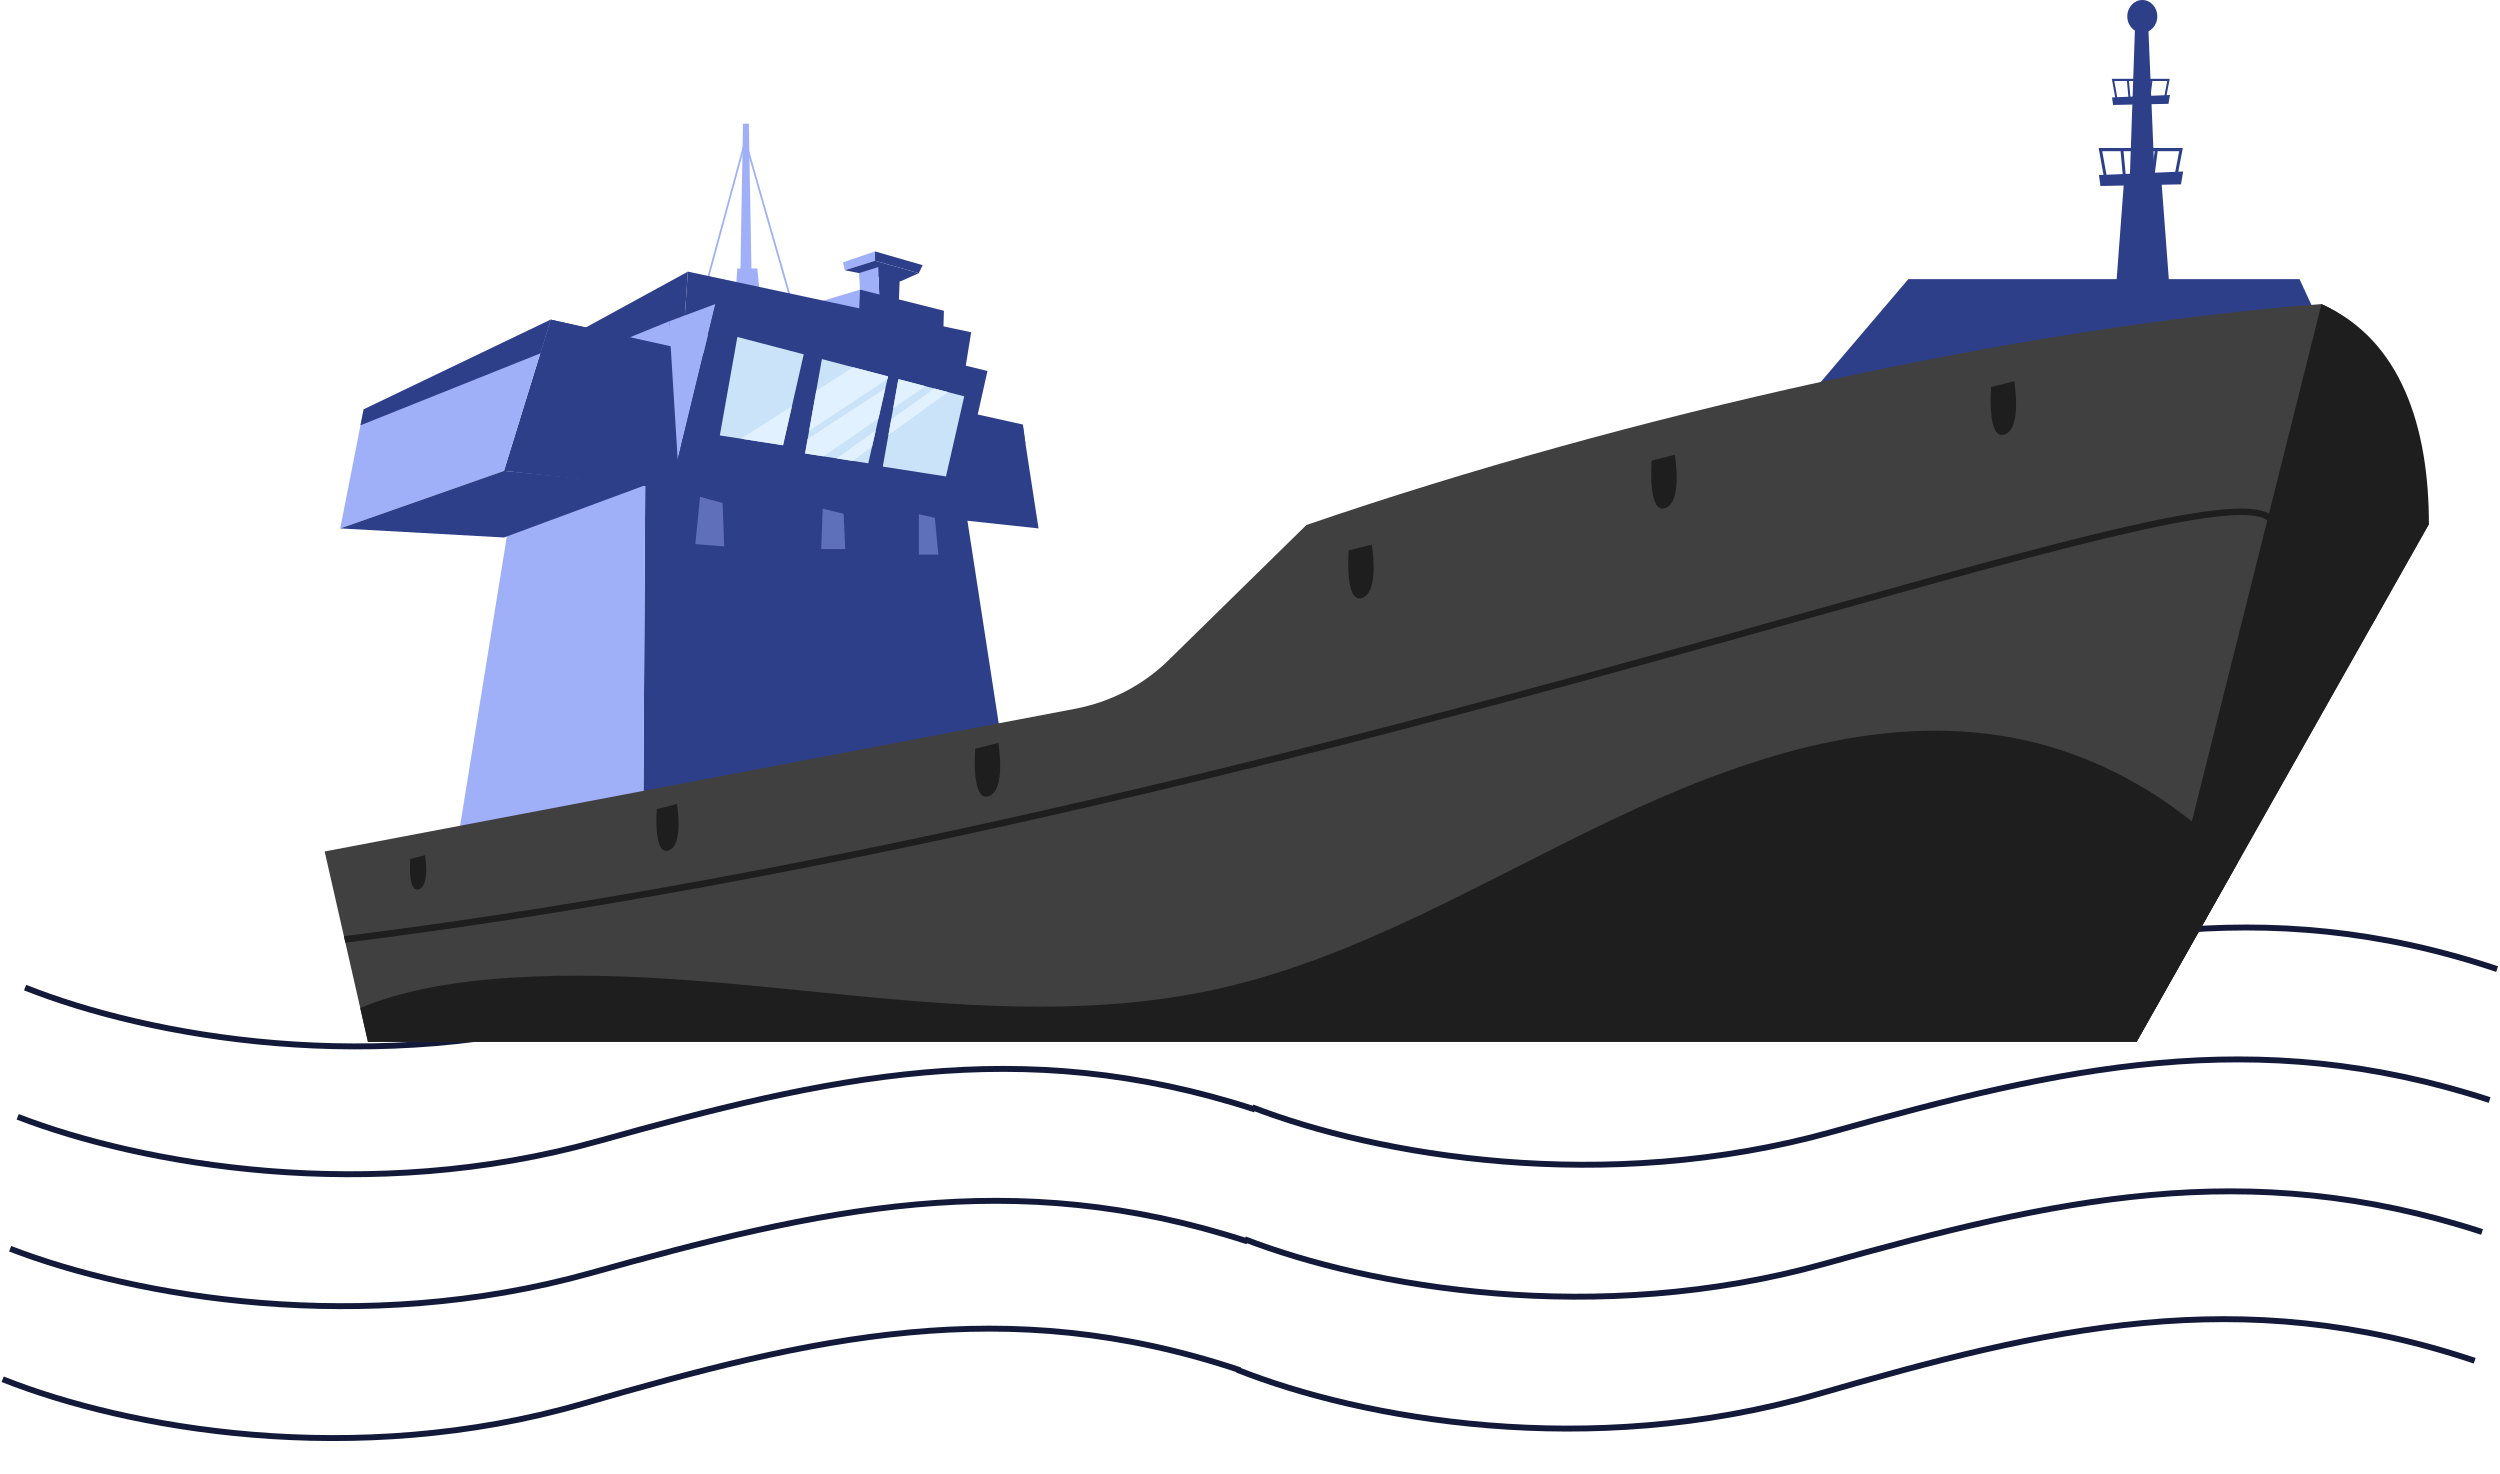
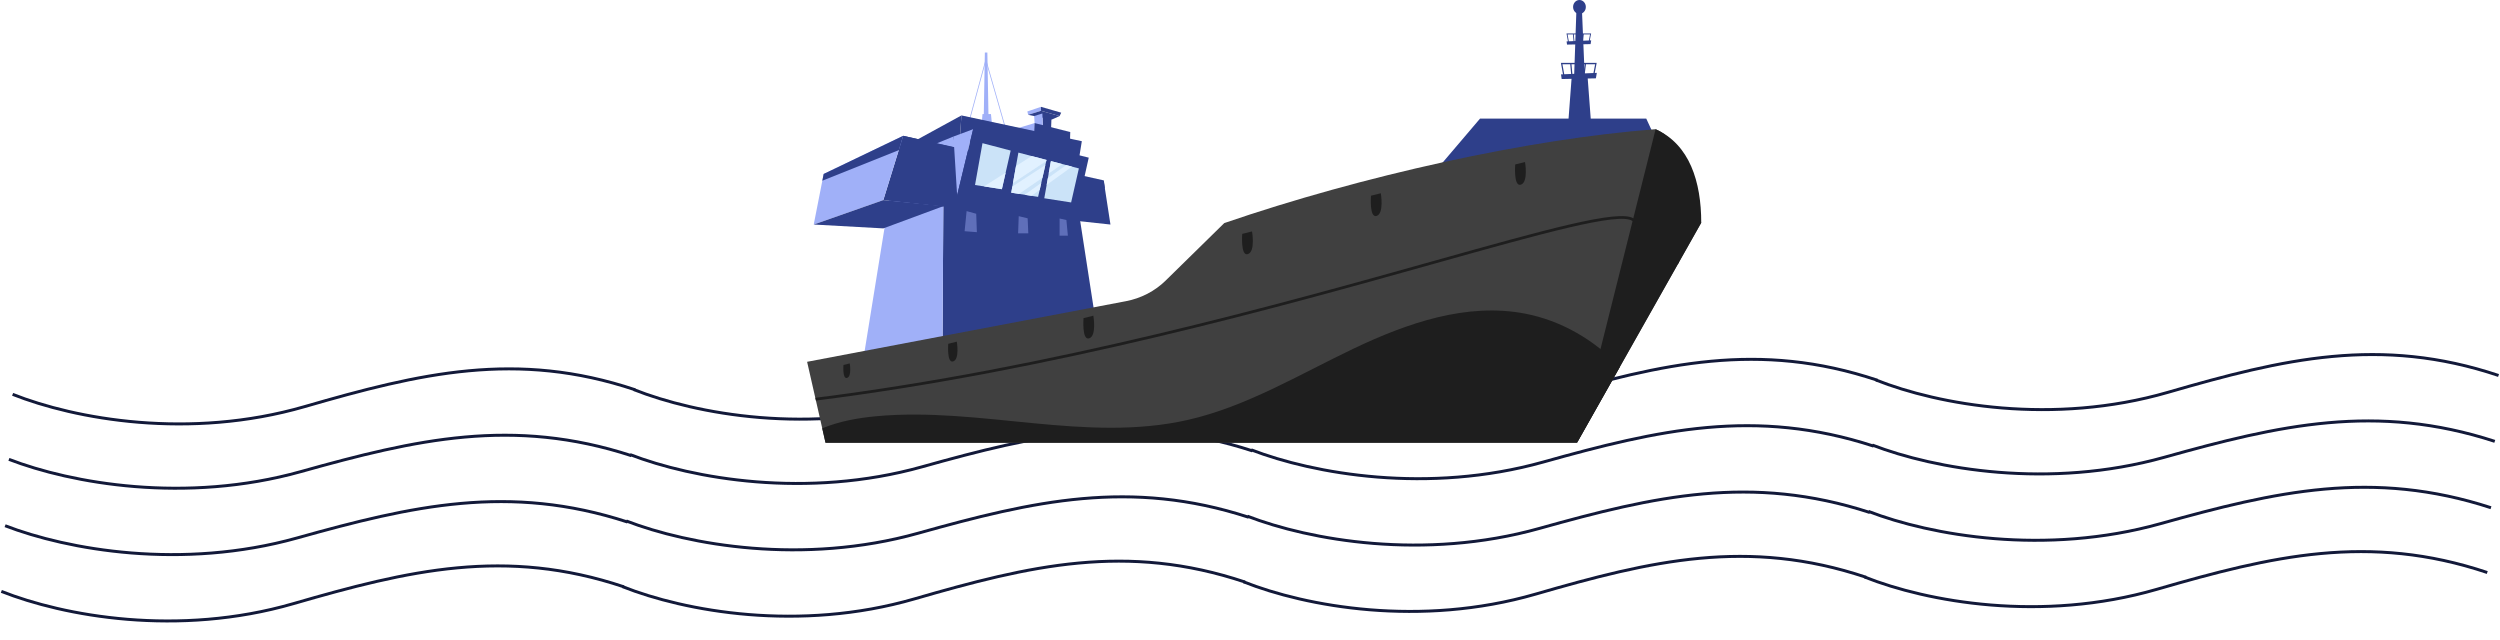
- <svg xmlns="http://www.w3.org/2000/svg" width="1055" height="622" viewBox="0 0 1055 622" fill="none">
-   <path d="M10.593 416.764C62.832 437.495 158.787 455.089 255.506 427.074C352.225 399.058 433.369 379.669 532.783 412.952" stroke="#121939" stroke-width="2.5" />
-   <path d="M7.469 471.293C59.74 491.459 155.719 508.634 252.383 481.579C349.047 454.524 430.153 435.817 529.617 468.212" stroke="#121939" stroke-width="2.5" />
-   <path d="M4.28 526.966C56.552 547.131 152.531 564.307 249.195 537.252C345.859 510.197 426.964 491.49 526.429 523.885" stroke="#121939" stroke-width="2.5" />
-   <path d="M1.125 582.043C53.364 602.774 149.319 620.368 246.038 592.352C342.757 564.336 423.902 544.947 523.315 578.231" stroke="#121939" stroke-width="2.5" />
-   <path d="M531.593 412.764C583.832 433.495 679.787 451.089 776.506 423.074C873.225 395.058 954.369 375.669 1053.78 408.952" stroke="#121939" stroke-width="2.5" />
-   <path d="M528.469 467.293C580.74 487.459 676.719 504.634 773.383 477.579C870.047 450.524 951.153 431.817 1050.62 464.212" stroke="#121939" stroke-width="2.5" />
-   <path d="M525.28 522.966C577.552 543.131 673.531 560.307 770.195 533.252C866.859 506.197 947.964 487.49 1047.43 519.885" stroke="#121939" stroke-width="2.5" />
-   <path d="M522.125 578.043C574.364 598.774 670.319 616.368 767.038 588.352C863.757 560.336 944.902 540.947 1044.32 574.231" stroke="#121939" stroke-width="2.5" />
-   <path d="M890.888 149.043L896.397 75.605L912.165 76.785L917.209 144.049L890.888 149.043Z" fill="#2E3F8A" />
-   <path d="M898.252 90.445L900.958 11.778H906.6L909.847 89.433L898.252 90.445Z" fill="#2E3F8A" />
-   <path d="M904.049 13.818C907.547 13.818 910.383 10.725 910.383 6.909C910.383 3.093 907.547 0 904.049 0C900.551 0 897.715 3.093 897.715 6.909C897.715 10.725 900.551 13.818 904.049 13.818Z" fill="#2E3F8A" />
-   <path d="M919.229 72.459L921.153 62.451H885.631L887.675 73.793L885.753 73.873L886.387 78.495L920.386 77.801L921.286 72.371L919.229 72.459ZM917.946 72.514L909.367 72.877L910.529 63.81H919.619L917.946 72.514ZM897.023 73.399L896.13 63.81H909.274L908.104 72.931L897.023 73.399ZM887.144 63.81H894.879L895.778 73.451L888.934 73.74L887.144 63.81Z" fill="#2E3F8A" />
-   <path d="M914.304 40.142L915.628 33.258H891.197L892.603 41.059L891.281 41.115L891.718 44.293L915.1 43.817L915.72 40.082L914.304 40.142ZM913.422 40.179L907.522 40.429L908.321 34.193H914.573L913.422 40.179ZM899.033 40.787L898.418 34.192H907.457L906.653 40.466L899.033 40.787ZM892.238 34.192H897.557L898.176 40.824L893.468 41.023L892.238 34.192Z" fill="#2E3F8A" />
-   <path d="M355.729 110.694L356.525 114.049L369.264 110.023V106.093L355.729 110.694Z" fill="#A0B0F8" />
-   <path d="M356.524 114.049L379.964 118.745L387.715 115.295L369.264 110.023L356.524 114.049Z" fill="#2E3F8A" />
-   <path d="M369.264 106.093L389.355 111.908L387.715 115.295L369.264 110.023V106.093Z" fill="#2E3F8A" />
-   <path d="M370.633 112.705L371.156 128L379.237 129.343L379.75 115.704L370.633 112.705Z" fill="#2E3F8A" />
-   <path d="M370.633 112.705L362.495 115.245L363.138 125.708L371.156 128L370.633 112.705Z" fill="#A0B0F8" />
-   <path d="M326.068 133.302L362.938 122.222L363.675 146.197L329.011 144.594L326.068 133.302Z" fill="#A0B0F8" />
-   <path d="M362.938 122.222L398.333 131.145L397.738 151.135L361.922 145.766L362.938 122.222Z" fill="#2E3F8A" />
-   <path d="M307.654 160.078L311.174 113.281H319.6L324.172 160.078H307.654Z" fill="#A0B0F8" />
-   <path d="M312.193 129.628L313.53 52.185H316.018L317.355 127.613L312.193 129.628Z" fill="#A0B0F8" />
-   <path d="M342.213 157.339L314.534 60.843L290.998 147.397L290.276 147.164L314.515 58.027L342.932 157.094L342.213 157.339Z" fill="#A0B0F8" />
-   <path d="M237.604 156.179L240.65 141.766L290.277 114.63L288.644 138.562L237.604 156.179Z" fill="#2E3F8A" />
-   <path d="M290.277 114.63L409.835 140.223L405.199 168.902L288.645 138.562L290.277 114.63Z" fill="#2E3F8A" />
-   <path d="M252.768 147.653L254.145 169.537L287.266 171.63L282.368 135.583L252.768 147.653Z" fill="#A0B0F8" />
-   <path d="M272.503 167.153L271.247 381.648L431.684 371.517L404.916 198.123L272.503 167.153Z" fill="#2E3F8A" />
-   <path d="M272.502 167.153L271.247 381.648L188.361 384.322L219.551 191.3L272.502 167.153Z" fill="#A0B0F8" />
-   <path d="M232.405 134.88L212.672 198.724L438.262 222.992L431.684 180.3L232.405 134.88Z" fill="#2E3F8A" />
-   <path d="M431.684 179.158L232.405 134.88L226.443 149.76L228.084 149.104L432.747 187.2L431.684 179.158Z" fill="#2E3F8A" />
-   <path d="M232.405 134.88L153.444 172.766L143.577 222.992L212.672 198.724L232.405 134.88Z" fill="#A0B0F8" />
-   <path d="M143.577 222.992L212.672 226.827L272.502 204.673L212.672 198.724L143.577 222.992Z" fill="#2E3F8A" />
-   <path d="M282.369 135.583L285.987 193.932L301.897 128.317L282.369 135.583Z" fill="#A0B0F8" />
-   <path d="M285.986 193.932L404.879 209.486L416.705 156.565L301.897 128.317L285.986 193.932Z" fill="#2E3F8A" />
-   <path d="M339.175 149.531L330.43 187.904L303.767 183.748L311.173 142.198L339.175 149.531ZM379.122 159.991L372.541 196.906L399.205 201.062L406.906 167.267L379.122 159.991ZM346.841 151.539L339.741 191.367L366.404 195.523L374.762 158.85L346.841 151.539Z" fill="#CBE3F8" />
-   <path d="M374.762 158.849L360.044 154.995L344.456 164.913L341.436 181.865L374.523 159.903L374.762 158.849Z" fill="#E1F1FF" />
-   <path d="M373.615 163.882L340.831 185.251L339.74 191.367L347.467 192.57L370.723 176.57L373.615 163.882Z" fill="#E1F1FF" />
-   <path d="M330.43 187.904L334.179 171.452L312.671 185.136L330.43 187.904Z" fill="#E1F1FF" />
-   <path d="M367.983 188.598L369.57 181.634L353.068 193.443L359.801 194.493L367.983 188.598Z" fill="#E1F1FF" />
-   <path d="M394.27 163.958L376.096 176.964L374.912 183.605L400.074 165.477L394.27 163.958Z" fill="#E1F1FF" />
-   <path d="M376.928 172.301L390.492 162.968L379.451 160.078L379.06 160.332L376.928 172.301Z" fill="#E1F1FF" />
-   <path d="M304.944 212.284L305.601 230.58L293.433 229.623L295.405 209.662L304.944 212.284ZM347.171 214.675L346.559 231.717H356.681L356.024 216.829L347.171 214.675ZM387.761 217.007V234.048H395.983L394.503 218.512L387.761 217.007Z" fill="#A0B0F8" fill-opacity="0.43" />
-   <path d="M153.443 172.766L152.105 179.487L228.084 149.104L232.404 134.88L153.443 172.766Z" fill="#2E3F8A" />
-   <path d="M718.475 219.8L805.302 117.805H970.404L1015.13 214.617L718.475 219.8Z" fill="#2E3F8A" />
-   <path d="M137 359.318L155.278 439.68H901.625L1025 221.198C1004.68 181.02 1013.5 143.511 979.686 128.317C853.279 137.899 687.431 174.808 551.298 221.557L492.962 278.761C482.351 289.167 468.618 296.273 453.604 299.126L137 359.318Z" fill="#404040" />
-   <path d="M578.889 229.841C578.889 229.841 582.343 249.784 574.827 252.332C567.31 254.879 569.138 232.278 569.138 232.278L578.889 229.841ZM411.531 315.951C411.531 315.951 409.703 338.554 417.22 336.005C424.736 333.458 421.282 313.514 421.282 313.514L411.531 315.951ZM277.17 341.435C277.17 341.435 275.577 361.135 282.128 358.914C288.679 356.693 285.669 339.311 285.669 339.311L277.17 341.435ZM173.114 362.474C173.114 362.474 171.944 376.931 176.751 375.301C181.559 373.671 179.35 360.915 179.35 360.915L173.114 362.474ZM697.009 194.362C697.009 194.362 695.18 216.965 702.697 214.416C710.213 211.868 706.759 191.924 706.759 191.924L697.009 194.362ZM840.245 163.322C840.245 163.322 838.416 185.925 845.933 183.376C853.449 180.828 849.995 160.883 849.995 160.883L840.245 163.322Z" fill="#1E1E1E" />
-   <path d="M979.685 128.317L901.623 439.68L1025 221.198C1025 180.526 1013.5 143.511 979.685 128.317Z" fill="#1E1E1E" />
-   <path d="M957.833 216.942C943.53 207.485 870.592 227.946 760.184 258.916C607.135 301.846 379.574 365.677 145.131 395.068L145.756 397.817C380.258 368.386 607.78 304.567 760.826 261.637C866.658 231.951 943.125 210.503 956.498 219.345C977.217 233.046 991.637 248.365 1001.64 262.564L1003.08 260.018C992.924 245.801 978.441 230.57 957.833 216.942Z" fill="#1E1E1E" />
-   <path d="M679.429 346.361C625.56 372.079 573.256 403.686 515.712 416.893C414.182 440.198 308.8 403.74 205.425 413.394C187.331 415.084 168.917 418.406 152.024 425.381L155.277 439.68H901.623L944.164 364.346C918.538 337.186 885.473 318.329 850.269 311.507C792.371 300.289 733.3 320.642 679.429 346.361Z" fill="#1E1E1E" />
+ <svg xmlns="http://www.w3.org/2000/svg" width="2097" height="536" viewBox="0 0 2097 536" fill="none">
+   <path d="M531.593 326.764C583.832 347.495 679.787 365.089 776.506 337.074C873.225 309.058 954.369 289.669 1053.78 322.952" stroke="#121939" stroke-width="2.5" />
+   <path d="M528.469 381.293C580.74 401.459 676.719 418.634 773.383 391.579C870.047 364.524 951.153 345.817 1050.62 378.212" stroke="#121939" stroke-width="2.5" />
+   <path d="M525.28 436.966C577.552 457.131 673.531 474.307 770.195 447.252C866.859 420.197 947.964 401.49 1047.43 433.885" stroke="#121939" stroke-width="2.5" />
+   <path d="M522.125 492.043C574.364 512.774 670.319 530.368 767.038 502.352C863.757 474.336 944.902 454.947 1044.32 488.231" stroke="#121939" stroke-width="2.5" />
+   <path d="M10.593 330.764C62.832 351.495 158.787 369.089 255.506 341.074C352.225 313.058 433.369 293.669 532.783 326.952" stroke="#121939" stroke-width="2.5" />
+   <path d="M7.469 385.293C59.74 405.459 155.719 422.634 252.383 395.579C349.047 368.524 430.153 349.817 529.617 382.212" stroke="#121939" stroke-width="2.5" />
+   <path d="M4.28 440.966C56.552 461.131 152.531 478.307 249.195 451.252C345.859 424.197 426.964 405.49 526.429 437.885" stroke="#121939" stroke-width="2.5" />
+   <path d="M1.125 496.043C53.364 516.774 149.319 534.368 246.038 506.352C342.757 478.336 423.902 458.947 523.315 492.231" stroke="#121939" stroke-width="2.5" />
+   <path d="M1052.59 322.764C1104.83 343.495 1200.79 361.089 1297.51 333.074C1394.22 305.058 1475.37 285.669 1574.78 318.952" stroke="#121939" stroke-width="2.5" />
+   <path d="M1049.47 377.293C1101.74 397.459 1197.72 414.634 1294.38 387.579C1391.05 360.524 1472.15 341.817 1571.62 374.212" stroke="#121939" stroke-width="2.5" />
+   <path d="M1046.28 432.966C1098.55 453.131 1194.53 470.307 1291.19 443.252C1387.86 416.197 1468.96 397.49 1568.43 429.885" stroke="#121939" stroke-width="2.5" />
+   <path d="M1043.13 488.043C1095.36 508.774 1191.32 526.368 1288.04 498.352C1384.76 470.336 1465.9 450.947 1565.32 484.231" stroke="#121939" stroke-width="2.5" />
+   <path d="M1313.73 125.881L1318.38 63.855L1331.7 64.853L1335.96 121.663L1313.73 125.881Z" fill="#2E3F8A" />
+   <path d="M1319.95 76.389L1322.24 9.948H1327L1329.74 75.535L1319.95 76.389Z" fill="#2E3F8A" />
+   <path d="M1324.85 11.671C1327.8 11.671 1330.2 9.058 1330.2 5.835C1330.2 2.613 1327.8 0 1324.85 0C1321.89 0 1319.5 2.613 1319.5 5.835C1319.5 9.058 1321.89 11.671 1324.85 11.671Z" fill="#2E3F8A" />
+   <path d="M1337.67 61.199L1339.29 52.746H1309.29L1311.02 62.325L1309.39 62.393L1309.93 66.296L1338.64 65.71L1339.4 61.124L1337.67 61.199ZM1336.58 61.245L1329.34 61.552L1330.32 53.894H1338L1336.58 61.245ZM1318.91 61.993L1318.16 53.894H1329.26L1328.27 61.597L1318.91 61.993ZM1310.57 53.894H1317.1L1317.86 62.037L1312.08 62.281L1310.57 53.894Z" fill="#2E3F8A" />
+   <path d="M1333.51 33.903L1334.63 28.09H1313.99L1315.18 34.678L1314.06 34.726L1314.43 37.41L1334.18 37.007L1334.7 33.853L1333.51 33.903ZM1332.76 33.935L1327.78 34.146L1328.45 28.879H1333.73L1332.76 33.935ZM1320.61 34.449L1320.09 28.878H1327.72L1327.04 34.177L1320.61 34.449ZM1314.87 28.878H1319.36L1319.89 34.479L1315.91 34.648L1314.87 28.878Z" fill="#2E3F8A" />
+   <path d="M861.739 93.492L862.412 96.325L873.171 92.925V89.606L861.739 93.492Z" fill="#A0B0F8" />
+   <path d="M862.412 96.325L882.209 100.291L888.755 97.378L873.172 92.925L862.412 96.325Z" fill="#2E3F8A" />
+   <path d="M873.171 89.606L890.14 94.518L888.755 97.378L873.171 92.925V89.606Z" fill="#2E3F8A" />
+   <path d="M874.327 95.191L874.769 108.108L881.594 109.243L882.027 97.723L874.327 95.191Z" fill="#2E3F8A" />
+   <path d="M874.328 95.191L867.454 97.336L867.997 106.173L874.769 108.108L874.328 95.191Z" fill="#A0B0F8" />
+   <path d="M836.688 112.586L867.827 103.228L868.45 123.477L839.173 122.124L836.688 112.586Z" fill="#A0B0F8" />
+   <path d="M867.827 103.228L897.721 110.764L897.219 127.648L866.969 123.113L867.827 103.228Z" fill="#2E3F8A" />
+   <path d="M821.133 135.201L824.105 95.677H831.222L835.084 135.201H821.133Z" fill="#A0B0F8" />
+   <path d="M824.967 109.484L826.096 44.076H828.197L829.326 107.782L824.967 109.484Z" fill="#A0B0F8" />
+   <path d="M850.321 132.888L826.943 51.388L807.065 124.491L806.455 124.295L826.927 49.01L850.928 132.681L850.321 132.888Z" fill="#A0B0F8" />
+   <path d="M761.969 131.908L764.542 119.735L806.456 96.816L805.077 117.029L761.969 131.908Z" fill="#2E3F8A" />
+   <path d="M806.457 96.816L907.435 118.432L903.52 142.654L805.078 117.029L806.457 96.816Z" fill="#2E3F8A" />
+   <path d="M774.776 124.707L775.94 143.19L803.914 144.958L799.777 114.513L774.776 124.707Z" fill="#A0B0F8" />
+   <path d="M791.444 141.177L790.384 322.338L925.888 313.781L903.28 167.334L791.444 141.177Z" fill="#2E3F8A" />
+   <path d="M791.444 141.177L790.383 322.338L720.379 324.596L746.721 161.571L791.444 141.177Z" fill="#A0B0F8" />
+   <path d="M757.579 113.919L740.912 167.841L931.444 188.338L925.888 152.28L757.579 113.919Z" fill="#2E3F8A" />
+   <path d="M925.888 151.316L757.578 113.919L752.543 126.487L753.929 125.933L926.786 158.108L925.888 151.316Z" fill="#2E3F8A" />
+   <path d="M757.578 113.919L690.888 145.917L682.555 188.338L740.912 167.841L757.578 113.919Z" fill="#A0B0F8" />
+   <path d="M682.555 188.338L740.912 191.577L791.444 172.866L740.912 167.841L682.555 188.338Z" fill="#2E3F8A" />
+   <path d="M799.777 114.513L802.833 163.794L816.27 108.376L799.777 114.513Z" fill="#A0B0F8" />
+   <path d="M802.833 163.794L903.249 176.931L913.238 132.235L816.271 108.376L802.833 163.794Z" fill="#2E3F8A" />
+   <path d="M847.755 126.294L840.37 158.703L817.85 155.193L824.105 120.1L847.755 126.294ZM881.494 135.127L875.936 166.306L898.456 169.816L904.961 141.273L881.494 135.127ZM854.23 127.989L848.233 161.628L870.753 165.137L877.812 134.164L854.23 127.989Z" fill="#CBE3F8" />
+   <path d="M877.812 134.163L865.381 130.908L852.215 139.285L849.664 153.602L877.609 135.054L877.812 134.163Z" fill="#E1F1FF" />
+   <path d="M876.843 138.414L849.154 156.462L848.232 161.627L854.758 162.643L874.4 149.13L876.843 138.414Z" fill="#E1F1FF" />
+   <path d="M840.369 158.703L843.535 144.808L825.37 156.365L840.369 158.703Z" fill="#E1F1FF" />
+   <path d="M872.086 159.288L873.426 153.407L859.489 163.381L865.175 164.267L872.086 159.288Z" fill="#E1F1FF" />
+   <path d="M894.287 138.478L878.937 149.463L877.938 155.072L899.189 139.761L894.287 138.478Z" fill="#E1F1FF" />
+   <path d="M879.641 145.525L891.097 137.642L881.772 135.201L881.442 135.415L879.641 145.525Z" fill="#E1F1FF" />
+   <path d="M818.844 179.294L819.4 194.747L809.122 193.939L810.788 177.079L818.844 179.294ZM854.509 181.314L853.993 195.707H862.542L861.986 183.132L854.509 181.314ZM888.791 183.283V197.676H895.735L894.486 184.554L888.791 183.283Z" fill="#A0B0F8" fill-opacity="0.43" />
+   <path d="M690.888 145.917L689.758 151.594L753.929 125.933L757.578 113.919L690.888 145.917Z" fill="#2E3F8A" />
+   <path d="M1168.11 185.641L1241.44 99.497H1380.89L1418.66 181.264L1168.11 185.641Z" fill="#2E3F8A" />
+   <path d="M677 303.478L692.438 371.351H1322.8L1427 186.823C1409.84 152.888 1417.29 121.209 1388.73 108.376C1281.97 116.469 1141.89 147.642 1026.91 187.126L977.644 235.44C968.681 244.229 957.083 250.23 944.402 252.641L677 303.478Z" fill="#404040" />
+   <path d="M1050.22 194.122C1050.22 194.122 1053.13 210.966 1046.79 213.118C1040.44 215.27 1041.98 196.181 1041.98 196.181L1050.22 194.122ZM908.868 266.851C908.868 266.851 907.324 285.941 913.672 283.789C920.02 281.637 917.103 264.793 917.103 264.793L908.868 266.851ZM795.387 288.375C795.387 288.375 794.041 305.013 799.574 303.137C805.107 301.261 802.565 286.58 802.565 286.58L795.387 288.375ZM707.501 306.143C707.501 306.143 706.513 318.354 710.574 316.977C714.634 315.601 712.768 304.827 712.768 304.827L707.501 306.143ZM1149.98 164.157C1149.98 164.157 1148.44 183.248 1154.78 181.095C1161.13 178.943 1158.22 162.098 1158.22 162.098L1149.98 164.157ZM1270.96 137.941C1270.96 137.941 1269.41 157.031 1275.76 154.878C1282.11 152.726 1279.19 135.881 1279.19 135.881L1270.96 137.941Z" fill="#1E1E1E" />
+   <path d="M1388.73 108.376L1322.8 371.351L1427 186.823C1427 152.471 1417.29 121.209 1388.73 108.376Z" fill="#1E1E1E" />
+   <path d="M1370.27 183.228C1358.19 175.241 1296.59 192.521 1203.34 218.679C1074.07 254.937 881.877 308.848 683.867 333.672L684.395 335.994C882.455 311.137 1074.62 257.235 1203.88 220.977C1293.26 195.905 1357.85 177.79 1369.14 185.258C1386.64 196.829 1398.82 209.768 1407.27 221.76L1408.49 219.61C1399.91 207.602 1387.68 194.738 1370.27 183.228Z" fill="#1E1E1E" />
+   <path d="M1135.13 292.534C1089.64 314.256 1045.46 340.951 996.858 352.106C911.106 371.789 822.101 340.997 734.791 349.15C719.509 350.577 703.957 353.383 689.689 359.275L692.436 371.351H1322.8L1358.73 307.725C1337.08 284.786 1309.16 268.859 1279.42 263.097C1230.52 253.622 1180.63 270.813 1135.13 292.534Z" fill="#1E1E1E" />
+   <path d="M1573.59 318.764C1625.83 339.495 1721.79 357.089 1818.51 329.074C1915.22 301.058 1996.37 281.669 2095.78 314.952" stroke="#121939" stroke-width="2.5" />
+   <path d="M1570.47 373.293C1622.74 393.459 1718.72 410.634 1815.38 383.579C1912.05 356.524 1993.15 337.817 2092.62 370.212" stroke="#121939" stroke-width="2.5" />
+   <path d="M1567.28 428.966C1619.55 449.131 1715.53 466.307 1812.19 439.252C1908.86 412.197 1989.96 393.49 2089.43 425.885" stroke="#121939" stroke-width="2.5" />
+   <path d="M1564.13 484.043C1616.36 504.774 1712.32 522.368 1809.04 494.352C1905.76 466.336 1986.9 446.947 2086.32 480.231" stroke="#121939" stroke-width="2.5" />
</svg>
